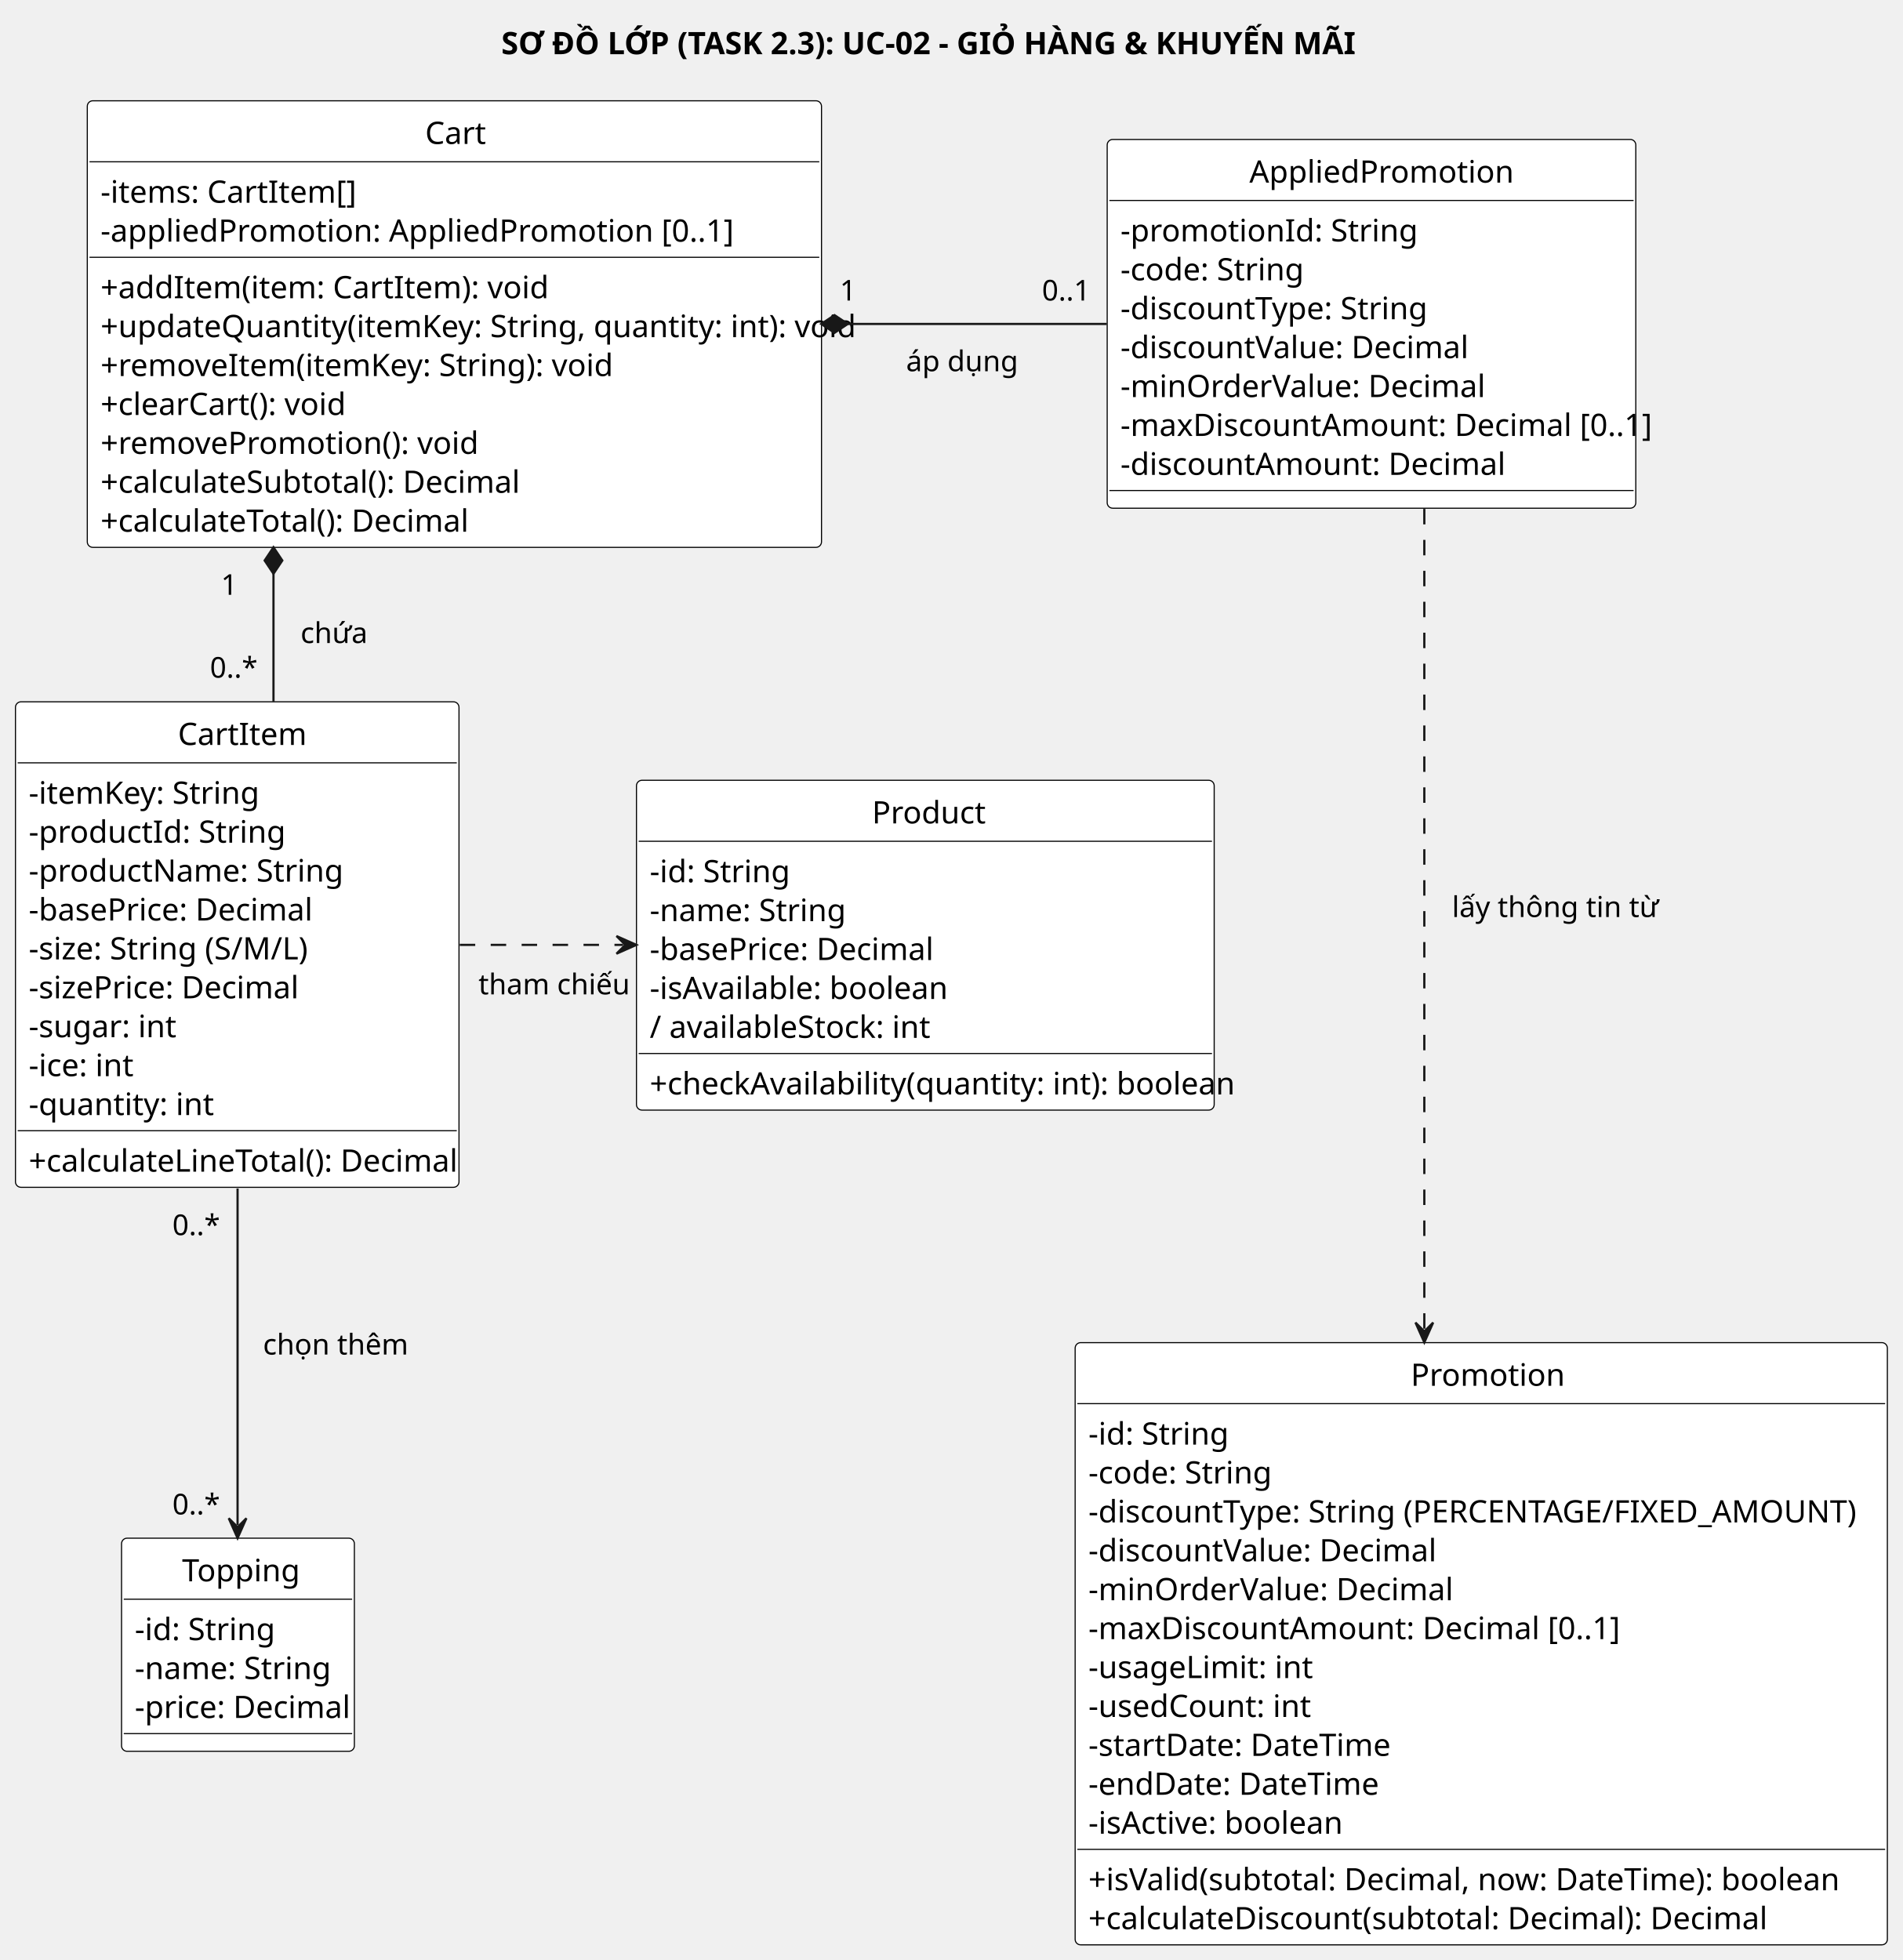
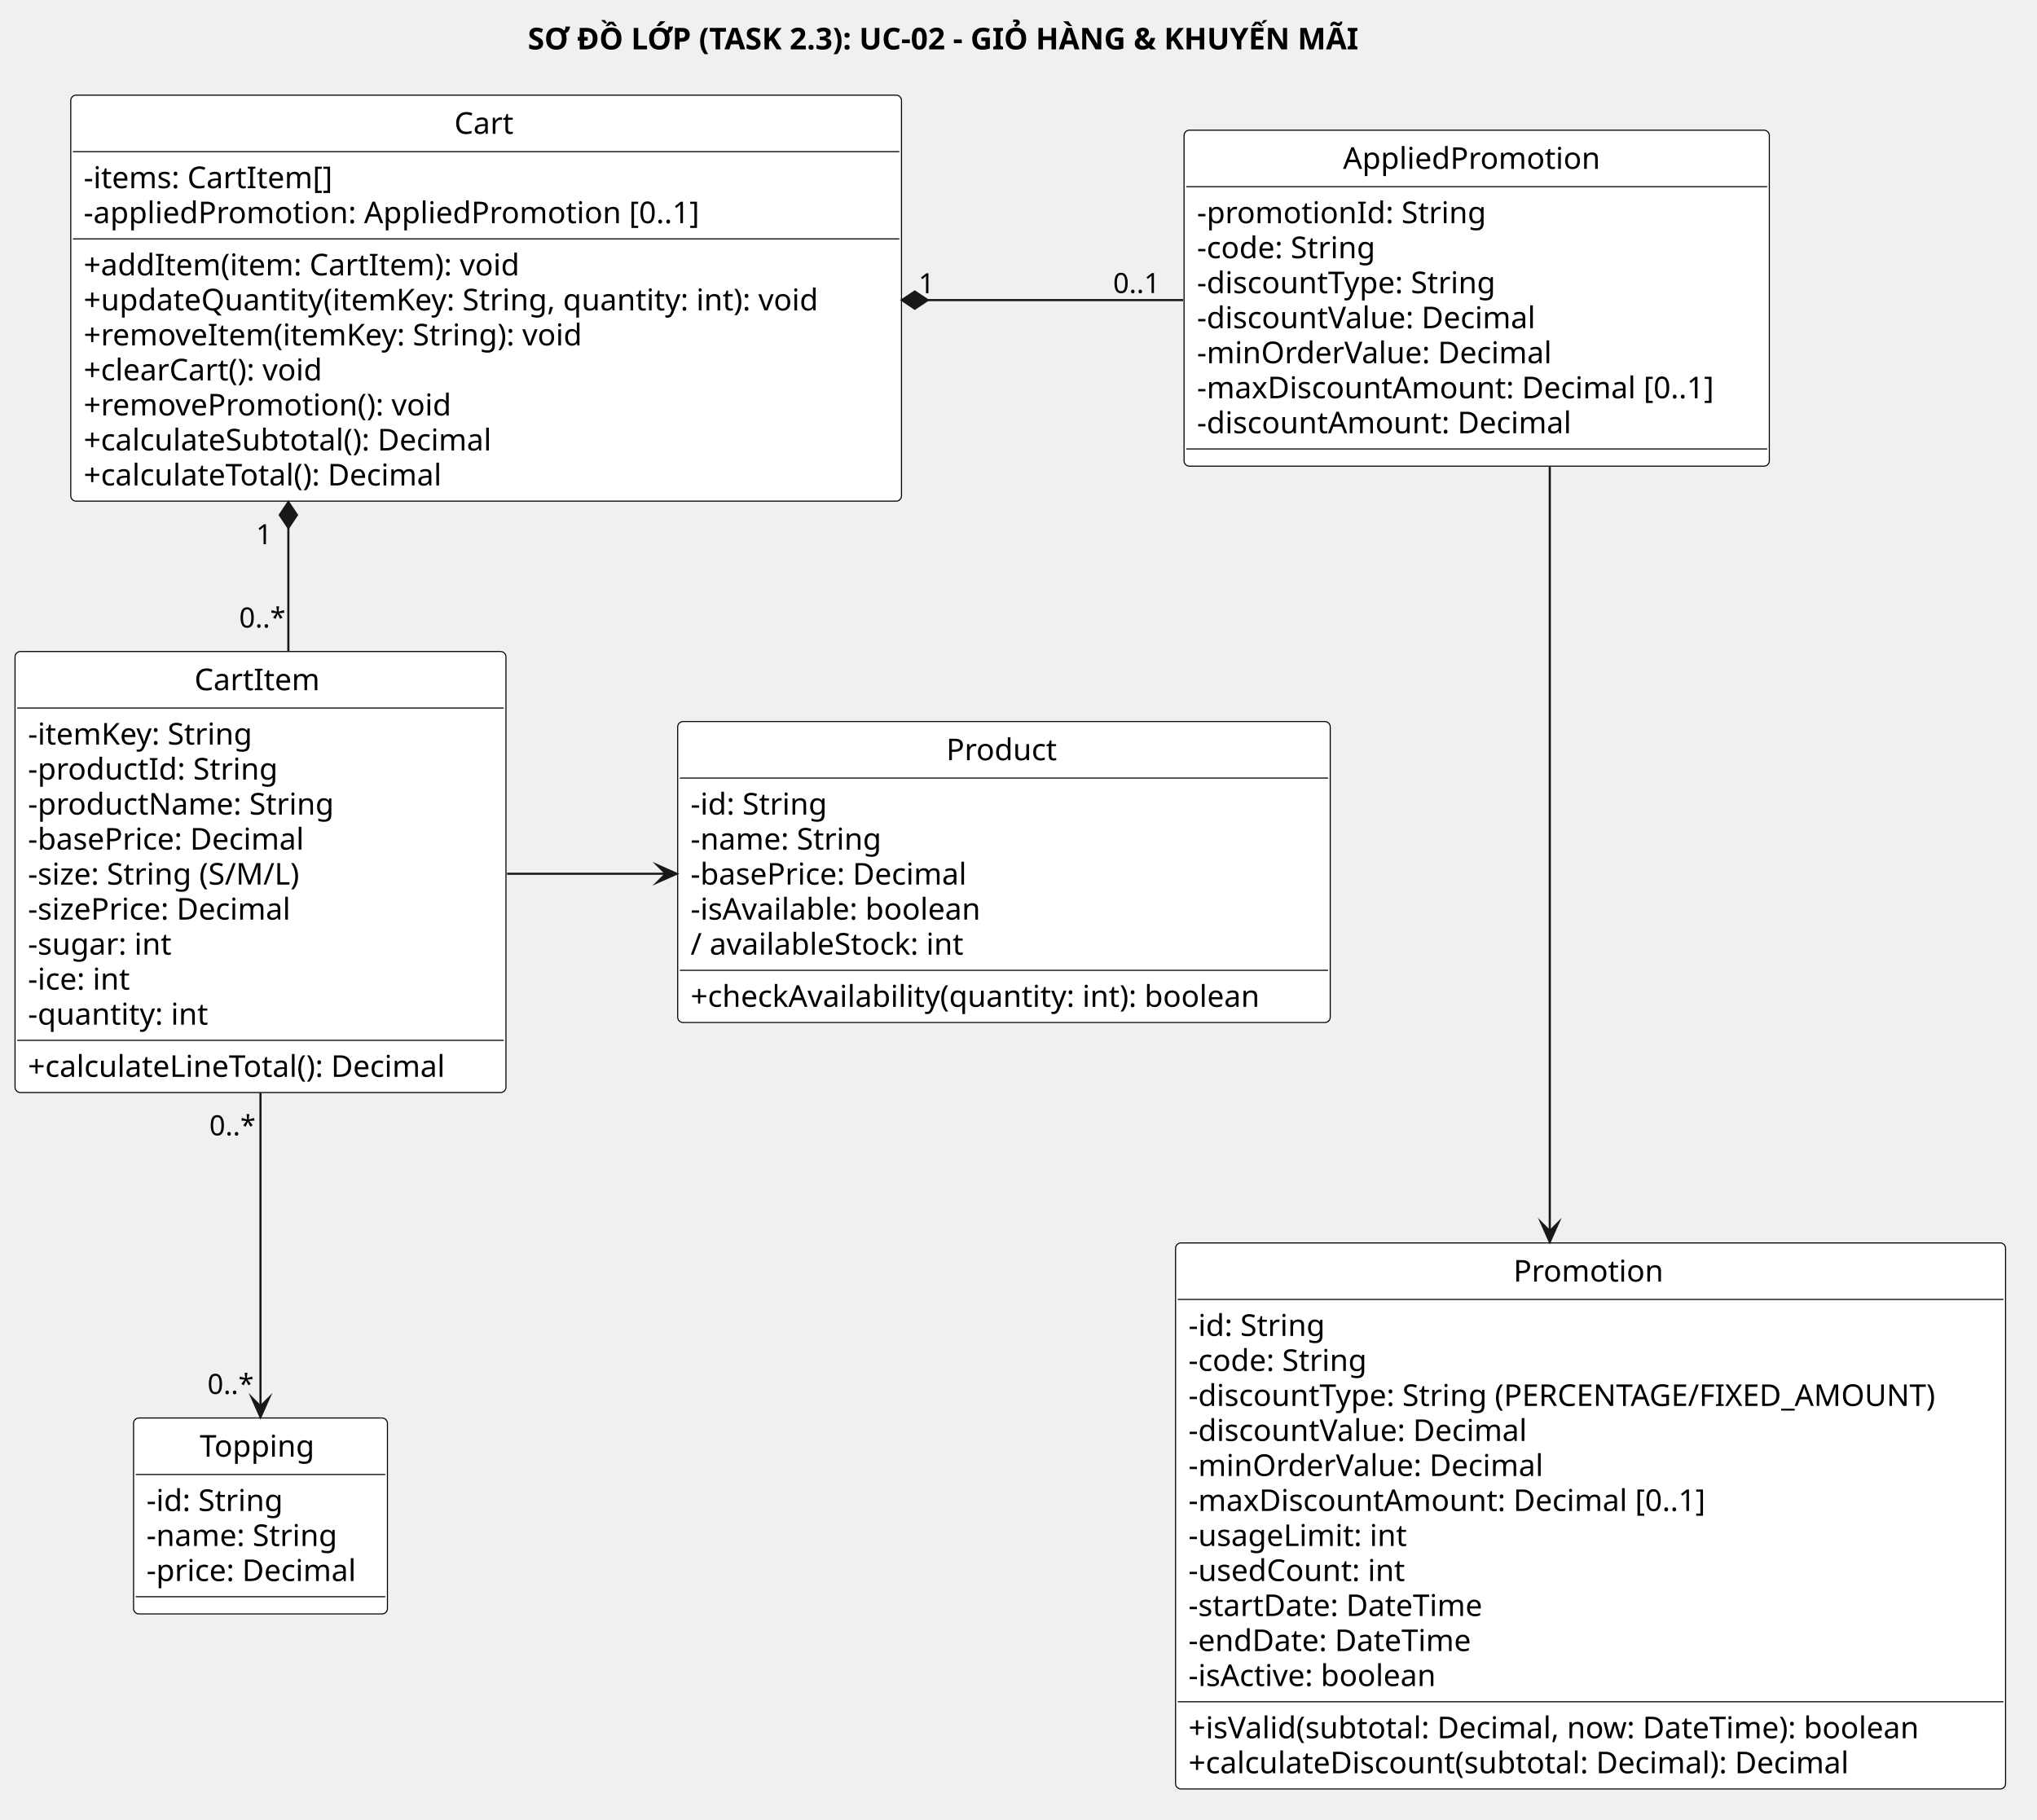
- <svg xmlns="http://www.w3.org/2000/svg" contentStyleType="text/css" data-diagram-type="CLASS" height="887px" preserveAspectRatio="none" style="width:861px;height:887px;background:#FFFFFF;" version="1.1" viewBox="0 0 861 887" width="861px" zoomAndPan="magnify">
+ <svg xmlns="http://www.w3.org/2000/svg" version="1.1" data-diagram-type="CLASS" style="width:948px;height:847px;background:#FFFFFF;" width="948px" height="847px" viewBox="0 0 948 847" zoomAndPan="magnify" preserveAspectRatio="none" contentStyleType="text/css">
  <defs />
-   <g>
-     <text fill="#000000" font-family="sans-serif" font-size="14" font-weight="bold" lengthAdjust="spacing" textLength="393.353" x="226.835" y="24.533">SƠ ĐỒ LỚP (TASK 2.3): UC-02 - GIỎ HÀNG &amp; KHUYẾN MÃI</text>
-     <g class="entity" data-entity="Cart" data-source-line="15" data-uid="ent0002" id="entity_Cart">
-       <rect fill="#FFFFFF" height="202.094" rx="2.5" ry="2.5" style="stroke:#000000;stroke-width:0.5;" width="332.223" x="39.5" y="45.609" />
-       <text fill="#000000" font-family="sans-serif" font-size="14" lengthAdjust="spacing" textLength="26.448" x="192.387" y="65.143">Cart</text>
-       <line style="stroke:#000000;stroke-width:0.5;" x1="40.5" x2="370.723" y1="73.219" y2="73.219" />
-       <text fill="#000000" font-family="sans-serif" font-size="14" lengthAdjust="spacing" textLength="107.345" x="45.5" y="91.752">-items: CartItem[]</text>
-       <text fill="#000000" font-family="sans-serif" font-size="14" lengthAdjust="spacing" textLength="266.93" x="45.5" y="109.361">-appliedPromotion: AppliedPromotion [0..1]</text>
-       <line style="stroke:#000000;stroke-width:0.5;" x1="40.5" x2="370.723" y1="116.438" y2="116.438" />
-       <text fill="#000000" font-family="sans-serif" font-size="14" lengthAdjust="spacing" textLength="189.451" x="45.5" y="134.971">+addItem(item: CartItem): void</text>
-       <text fill="#000000" font-family="sans-serif" font-size="14" lengthAdjust="spacing" textLength="320.223" x="45.5" y="152.58">+updateQuantity(itemKey: String, quantity: int): void</text>
-       <text fill="#000000" font-family="sans-serif" font-size="14" lengthAdjust="spacing" textLength="219.796" x="45.5" y="170.19">+removeItem(itemKey: String): void</text>
-       <text fill="#000000" font-family="sans-serif" font-size="14" lengthAdjust="spacing" textLength="107.755" x="45.5" y="187.799">+clearCart(): void</text>
-       <text fill="#000000" font-family="sans-serif" font-size="14" lengthAdjust="spacing" textLength="161.451" x="45.5" y="205.408">+removePromotion(): void</text>
-       <text fill="#000000" font-family="sans-serif" font-size="14" lengthAdjust="spacing" textLength="182.472" x="45.5" y="223.018">+calculateSubtotal(): Decimal</text>
-       <text fill="#000000" font-family="sans-serif" font-size="14" lengthAdjust="spacing" textLength="162.224" x="45.5" y="240.627">+calculateTotal(): Decimal</text>
+   <g font-family="sans-serif" lengthAdjust="spacing">
+     <g class="title" data-source-line="13">
+       <text x="245.624" y="22.995" fill="#000" font-size="14" textLength="450.126" font-weight="700">SƠ ĐỒ LỚP (TASK 2.3): UC-02 - GIỎ HÀNG &amp; KHUYẾN MÃI</text>
    </g>
-     <g class="entity" data-entity="CartItem" data-source-line="26" data-uid="ent0003" id="entity_CartItem">
-       <rect fill="#FFFFFF" height="219.703" rx="2.5" ry="2.5" style="stroke:#000000;stroke-width:0.5;" width="200.692" x="7" y="317.609" />
-       <text fill="#000000" font-family="sans-serif" font-size="14" lengthAdjust="spacing" textLength="53.676" x="80.508" y="337.143">CartItem</text>
-       <line style="stroke:#000000;stroke-width:0.5;" x1="8" x2="206.692" y1="345.219" y2="345.219" />
-       <text fill="#000000" font-family="sans-serif" font-size="14" lengthAdjust="spacing" textLength="99.586" x="13" y="363.752">-itemKey: String</text>
-       <text fill="#000000" font-family="sans-serif" font-size="14" lengthAdjust="spacing" textLength="107.386" x="13" y="381.361">-productId: String</text>
-       <text fill="#000000" font-family="sans-serif" font-size="14" lengthAdjust="spacing" textLength="133.055" x="13" y="398.971">-productName: String</text>
-       <text fill="#000000" font-family="sans-serif" font-size="14" lengthAdjust="spacing" textLength="125.262" x="13" y="416.58">-basePrice: Decimal</text>
-       <text fill="#000000" font-family="sans-serif" font-size="14" lengthAdjust="spacing" textLength="123.689" x="13" y="434.19">-size: String (S/M/L)</text>
-       <text fill="#000000" font-family="sans-serif" font-size="14" lengthAdjust="spacing" textLength="119.8" x="13" y="451.799">-sizePrice: Decimal</text>
-       <text fill="#000000" font-family="sans-serif" font-size="14" lengthAdjust="spacing" textLength="62.248" x="13" y="469.408">-sugar: int</text>
-       <text fill="#000000" font-family="sans-serif" font-size="14" lengthAdjust="spacing" textLength="45.124" x="13" y="487.018">-ice: int</text>
-       <text fill="#000000" font-family="sans-serif" font-size="14" lengthAdjust="spacing" textLength="76.262" x="13" y="504.627">-quantity: int</text>
-       <line style="stroke:#000000;stroke-width:0.5;" x1="8" x2="206.692" y1="511.703" y2="511.703" />
-       <text fill="#000000" font-family="sans-serif" font-size="14" lengthAdjust="spacing" textLength="188.692" x="13" y="530.236">+calculateLineTotal(): Decimal</text>
+     <g class="entity" data-qualified-name="Cart" id="ent0001" data-source-line="15">
+       <rect x="32.93" y="44.297" width="386.616" height="188.969" fill="#FFF" style="stroke:#000;stroke-width:0.5;" rx="2.5" ry="2.5" />
+       <text x="211.438" y="62.292" fill="#000" font-size="14" textLength="29.6">Cart</text>
+       <line x1="33.93" y1="70.594" x2="418.546" y2="70.594" style="stroke:#000;stroke-width:0.5;" />
+       <text x="38.93" y="87.589" fill="#000" font-size="14" textLength="125.535">-items: CartItem[]</text>
+       <text x="38.93" y="103.886" fill="#000" font-size="14" textLength="304.138">-appliedPromotion: AppliedPromotion [0..1]</text>
+       <line x1="33.93" y1="111.188" x2="418.546" y2="111.188" style="stroke:#000;stroke-width:0.5;" />
+       <text x="38.93" y="128.183" fill="#000" font-size="14" textLength="221.936">+addItem(item: CartItem): void</text>
+       <text x="38.93" y="144.479" fill="#000" font-size="14" textLength="374.616">+updateQuantity(itemKey: String, quantity: int): void</text>
+       <text x="38.93" y="160.776" fill="#000" font-size="14" textLength="255.445">+removeItem(itemKey: String): void</text>
+       <text x="38.93" y="177.073" fill="#000" font-size="14" textLength="125.583">+clearCart(): void</text>
+       <text x="38.93" y="193.37" fill="#000" font-size="14" textLength="186.703">+removePromotion(): void</text>
+       <text x="38.93" y="209.667" fill="#000" font-size="14" textLength="210.875">+calculateSubtotal(): Decimal</text>
+       <text x="38.93" y="225.964" fill="#000" font-size="14" textLength="187.291">+calculateTotal(): Decimal</text>
    </g>
-     <g class="entity" data-entity="Topping" data-source-line="38" data-uid="ent0004" id="entity_Topping">
-       <rect fill="#FFFFFF" height="96.438" rx="2.5" ry="2.5" style="stroke:#000000;stroke-width:0.5;" width="105.352" x="55" y="696.109" />
-       <text fill="#000000" font-family="sans-serif" font-size="14" lengthAdjust="spacing" textLength="50.593" x="82.379" y="715.643">Topping</text>
-       <line style="stroke:#000000;stroke-width:0.5;" x1="56" x2="159.352" y1="723.719" y2="723.719" />
-       <text fill="#000000" font-family="sans-serif" font-size="14" lengthAdjust="spacing" textLength="59.91" x="61" y="742.252">-id: String</text>
-       <text fill="#000000" font-family="sans-serif" font-size="14" lengthAdjust="spacing" textLength="84.034" x="61" y="759.861">-name: String</text>
-       <text fill="#000000" font-family="sans-serif" font-size="14" lengthAdjust="spacing" textLength="93.352" x="61" y="777.471">-price: Decimal</text>
-       <line style="stroke:#000000;stroke-width:0.5;" x1="56" x2="159.352" y1="784.547" y2="784.547" />
+     <g class="entity" data-qualified-name="CartItem" id="ent0002" data-source-line="26">
+       <rect x="7" y="303.267" width="228.467" height="205.266" fill="#FFF" style="stroke:#000;stroke-width:0.5;" rx="2.5" ry="2.5" />
+       <text x="90.499" y="321.262" fill="#000" font-size="14" textLength="61.469">CartItem</text>
+       <line x1="8" y1="329.564" x2="234.467" y2="329.564" style="stroke:#000;stroke-width:0.5;" />
+       <text x="13" y="346.559" fill="#000" font-size="14" textLength="113.709">-itemKey: String</text>
+       <text x="13" y="362.856" fill="#000" font-size="14" textLength="123.17">-productId: String</text>
+       <text x="13" y="379.153" fill="#000" font-size="14" textLength="151.457">-productName: String</text>
+       <text x="13" y="395.449" fill="#000" font-size="14" textLength="139.077">-basePrice: Decimal</text>
+       <text x="13" y="411.746" fill="#000" font-size="14" textLength="136.719">-size: String (S/M/L)</text>
+       <text x="13" y="428.043" fill="#000" font-size="14" textLength="132.85">-sizePrice: Decimal</text>
+       <text x="13" y="444.34" fill="#000" font-size="14" textLength="71.859">-sugar: int</text>
+       <text x="13" y="460.637" fill="#000" font-size="14" textLength="52.671">-ice: int</text>
+       <text x="13" y="476.934" fill="#000" font-size="14" textLength="90.836">-quantity: int</text>
+       <line x1="8" y1="484.236" x2="234.467" y2="484.236" style="stroke:#000;stroke-width:0.5;" />
+       <text x="13" y="501.231" fill="#000" font-size="14" textLength="216.467">+calculateLineTotal(): Decimal</text>
    </g>
-     <g class="entity" data-entity="AppliedPromotion" data-source-line="43" data-uid="ent0005" id="entity_AppliedPromotion">
-       <rect fill="#FFFFFF" height="166.875" rx="2.5" ry="2.5" style="stroke:#000000;stroke-width:0.5;" width="239.192" x="501" y="63.109" />
-       <text fill="#000000" font-family="sans-serif" font-size="14" lengthAdjust="spacing" textLength="110.51" x="565.341" y="82.643">AppliedPromotion</text>
-       <line style="stroke:#000000;stroke-width:0.5;" x1="502" x2="739.192" y1="90.719" y2="90.719" />
-       <text fill="#000000" font-family="sans-serif" font-size="14" lengthAdjust="spacing" textLength="122.944" x="507" y="109.252">-promotionId: String</text>
-       <text fill="#000000" font-family="sans-serif" font-size="14" lengthAdjust="spacing" textLength="79.372" x="507" y="126.861">-code: String</text>
-       <text fill="#000000" font-family="sans-serif" font-size="14" lengthAdjust="spacing" textLength="132.282" x="507" y="144.471">-discountType: String</text>
-       <text fill="#000000" font-family="sans-serif" font-size="14" lengthAdjust="spacing" textLength="150.958" x="507" y="162.08">-discountValue: Decimal</text>
-       <text fill="#000000" font-family="sans-serif" font-size="14" lengthAdjust="spacing" textLength="157.158" x="507" y="179.69">-minOrderValue: Decimal</text>
-       <text fill="#000000" font-family="sans-serif" font-size="14" lengthAdjust="spacing" textLength="227.192" x="507" y="197.299">-maxDiscountAmount: Decimal [0..1]</text>
-       <text fill="#000000" font-family="sans-serif" font-size="14" lengthAdjust="spacing" textLength="163.399" x="507" y="214.908">-discountAmount: Decimal</text>
-       <line style="stroke:#000000;stroke-width:0.5;" x1="502" x2="739.192" y1="221.984" y2="221.984" />
+     <g class="entity" data-qualified-name="Topping" id="ent0003" data-source-line="38">
+       <rect x="62.16" y="660.017" width="118.148" height="91.188" fill="#FFF" style="stroke:#000;stroke-width:0.5;" rx="2.5" ry="2.5" />
+       <text x="92.964" y="678.012" fill="#000" font-size="14" textLength="56.54">Topping</text>
+       <line x1="63.16" y1="686.314" x2="179.308" y2="686.314" style="stroke:#000;stroke-width:0.5;" />
+       <text x="68.16" y="703.309" fill="#000" font-size="14" textLength="68.776">-id: String</text>
+       <text x="68.16" y="719.606" fill="#000" font-size="14" textLength="95.703">-name: String</text>
+       <text x="68.16" y="735.903" fill="#000" font-size="14" textLength="106.148">-price: Decimal</text>
+       <line x1="63.16" y1="743.204" x2="179.308" y2="743.204" style="stroke:#000;stroke-width:0.5;" />
    </g>
-     <g class="entity" data-entity="Promotion" data-source-line="52" data-uid="ent0006" id="entity_Promotion">
-       <rect fill="#FFFFFF" height="272.531" rx="2.5" ry="2.5" style="stroke:#000000;stroke-width:0.5;" width="367.523" x="486.5" y="607.609" />
-       <text fill="#000000" font-family="sans-serif" font-size="14" lengthAdjust="spacing" textLength="63.807" x="638.358" y="627.143">Promotion</text>
-       <line style="stroke:#000000;stroke-width:0.5;" x1="487.5" x2="853.023" y1="635.219" y2="635.219" />
-       <text fill="#000000" font-family="sans-serif" font-size="14" lengthAdjust="spacing" textLength="59.91" x="492.5" y="653.752">-id: String</text>
-       <text fill="#000000" font-family="sans-serif" font-size="14" lengthAdjust="spacing" textLength="79.372" x="492.5" y="671.361">-code: String</text>
-       <text fill="#000000" font-family="sans-serif" font-size="14" lengthAdjust="spacing" textLength="355.523" x="492.5" y="688.971">-discountType: String (PERCENTAGE/FIXED_AMOUNT)</text>
-       <text fill="#000000" font-family="sans-serif" font-size="14" lengthAdjust="spacing" textLength="150.958" x="492.5" y="706.58">-discountValue: Decimal</text>
-       <text fill="#000000" font-family="sans-serif" font-size="14" lengthAdjust="spacing" textLength="157.158" x="492.5" y="724.189">-minOrderValue: Decimal</text>
-       <text fill="#000000" font-family="sans-serif" font-size="14" lengthAdjust="spacing" textLength="227.192" x="492.5" y="741.799">-maxDiscountAmount: Decimal [0..1]</text>
-       <text fill="#000000" font-family="sans-serif" font-size="14" lengthAdjust="spacing" textLength="94.931" x="492.5" y="759.408">-usageLimit: int</text>
-       <text fill="#000000" font-family="sans-serif" font-size="14" lengthAdjust="spacing" textLength="94.944" x="492.5" y="777.018">-usedCount: int</text>
-       <text fill="#000000" font-family="sans-serif" font-size="14" lengthAdjust="spacing" textLength="129.924" x="492.5" y="794.627">-startDate: DateTime</text>
-       <text fill="#000000" font-family="sans-serif" font-size="14" lengthAdjust="spacing" textLength="126.055" x="492.5" y="812.236">-endDate: DateTime</text>
-       <text fill="#000000" font-family="sans-serif" font-size="14" lengthAdjust="spacing" textLength="110.503" x="492.5" y="829.846">-isActive: boolean</text>
-       <line style="stroke:#000000;stroke-width:0.5;" x1="487.5" x2="853.023" y1="836.922" y2="836.922" />
-       <text fill="#000000" font-family="sans-serif" font-size="14" lengthAdjust="spacing" textLength="325.65" x="492.5" y="855.455">+isValid(subtotal: Decimal, now: DateTime): boolean</text>
-       <text fill="#000000" font-family="sans-serif" font-size="14" lengthAdjust="spacing" textLength="292.947" x="492.5" y="873.064">+calculateDiscount(subtotal: Decimal): Decimal</text>
+     <g class="entity" data-qualified-name="AppliedPromotion" id="ent0004" data-source-line="43">
+       <rect x="551.05" y="60.597" width="272.374" height="156.375" fill="#FFF" style="stroke:#000;stroke-width:0.5;" rx="2.5" ry="2.5" />
+       <text x="625.03" y="78.592" fill="#000" font-size="14" textLength="124.414">AppliedPromotion</text>
+       <line x1="552.05" y1="86.894" x2="822.424" y2="86.894" style="stroke:#000;stroke-width:0.5;" />
+       <text x="557.05" y="103.889" fill="#000" font-size="14" textLength="141.244">-promotionId: String</text>
+       <text x="557.05" y="120.186" fill="#000" font-size="14" textLength="89.763">-code: String</text>
+       <text x="557.05" y="136.483" fill="#000" font-size="14" textLength="149.905">-discountType: String</text>
+       <text x="557.05" y="152.779" fill="#000" font-size="14" textLength="170.406">-discountValue: Decimal</text>
+       <text x="557.05" y="169.076" fill="#000" font-size="14" textLength="177.27">-minOrderValue: Decimal</text>
+       <text x="557.05" y="185.373" fill="#000" font-size="14" textLength="260.374">-maxDiscountAmount: Decimal [0..1]</text>
+       <text x="557.05" y="201.67" fill="#000" font-size="14" textLength="185.89">-discountAmount: Decimal</text>
+       <line x1="552.05" y1="208.972" x2="822.424" y2="208.972" style="stroke:#000;stroke-width:0.5;" />
    </g>
-     <g class="entity" data-entity="Product" data-source-line="67" data-uid="ent0007" id="entity_Product">
-       <rect fill="#FFFFFF" height="149.266" rx="2.5" ry="2.5" style="stroke:#000000;stroke-width:0.5;" width="261.416" x="288" y="353.109" />
-       <text fill="#000000" font-family="sans-serif" font-size="14" lengthAdjust="spacing" textLength="48.248" x="394.584" y="372.643">Product</text>
-       <line style="stroke:#000000;stroke-width:0.5;" x1="289" x2="548.416" y1="380.719" y2="380.719" />
-       <text fill="#000000" font-family="sans-serif" font-size="14" lengthAdjust="spacing" textLength="59.91" x="294" y="399.252">-id: String</text>
-       <text fill="#000000" font-family="sans-serif" font-size="14" lengthAdjust="spacing" textLength="84.034" x="294" y="416.861">-name: String</text>
-       <text fill="#000000" font-family="sans-serif" font-size="14" lengthAdjust="spacing" textLength="125.262" x="294" y="434.471">-basePrice: Decimal</text>
-       <text fill="#000000" font-family="sans-serif" font-size="14" lengthAdjust="spacing" textLength="129.192" x="294" y="452.08">-isAvailable: boolean</text>
-       <text fill="#000000" font-family="sans-serif" font-size="14" lengthAdjust="spacing" textLength="120.62" x="294" y="469.69">/ availableStock: int</text>
-       <line style="stroke:#000000;stroke-width:0.5;" x1="289" x2="548.416" y1="476.766" y2="476.766" />
-       <text fill="#000000" font-family="sans-serif" font-size="14" lengthAdjust="spacing" textLength="249.416" x="294" y="495.299">+checkAvailability(quantity: int): boolean</text>
+     <g class="entity" data-qualified-name="Promotion" id="ent0005" data-source-line="52">
+       <rect x="547.1" y="578.527" width="386.274" height="254.156" fill="#FFF" style="stroke:#000;stroke-width:0.5;" rx="2.5" ry="2.5" />
+       <text x="704.345" y="596.522" fill="#000" font-size="14" textLength="71.784">Promotion</text>
+       <line x1="548.1" y1="604.824" x2="932.374" y2="604.824" style="stroke:#000;stroke-width:0.5;" />
+       <text x="553.1" y="621.819" fill="#000" font-size="14" textLength="68.776">-id: String</text>
+       <text x="553.1" y="638.116" fill="#000" font-size="14" textLength="89.763">-code: String</text>
+       <text x="553.1" y="654.413" fill="#000" font-size="14" textLength="374.274">-discountType: String (PERCENTAGE/FIXED_AMOUNT)</text>
+       <text x="553.1" y="670.709" fill="#000" font-size="14" textLength="170.406">-discountValue: Decimal</text>
+       <text x="553.1" y="687.006" fill="#000" font-size="14" textLength="177.27">-minOrderValue: Decimal</text>
+       <text x="553.1" y="703.303" fill="#000" font-size="14" textLength="260.374">-maxDiscountAmount: Decimal [0..1]</text>
+       <text x="553.1" y="719.6" fill="#000" font-size="14" textLength="109.423">-usageLimit: int</text>
+       <text x="553.1" y="735.897" fill="#000" font-size="14" textLength="107.714">-usedCount: int</text>
+       <text x="553.1" y="752.194" fill="#000" font-size="14" textLength="148.442">-startDate: DateTime</text>
+       <text x="553.1" y="768.491" fill="#000" font-size="14" textLength="142.208">-endDate: DateTime</text>
+       <text x="553.1" y="784.788" fill="#000" font-size="14" textLength="124.927">-isActive: boolean</text>
+       <line x1="548.1" y1="792.089" x2="932.374" y2="792.089" style="stroke:#000;stroke-width:0.5;" />
+       <text x="553.1" y="809.084" fill="#000" font-size="14" textLength="372.23">+isValid(subtotal: Decimal, now: DateTime): boolean</text>
+       <text x="553.1" y="825.381" fill="#000" font-size="14" textLength="336.998">+calculateDiscount(subtotal: Decimal): Decimal</text>
    </g>
-     <g class="link" data-entity-1="Cart" data-entity-2="CartItem" data-source-line="76" data-uid="lnk8" id="link_Cart_CartItem">
-       <path codeLine="76" d="M123.75,259.659 C123.75,282.319 123.75,294.459 123.75,317.469" fill="none" id="Cart-backto-CartItem" style="stroke:#181818;stroke-width:1;" />
-       <polygon fill="#181818" points="123.75,247.659,119.75,253.659,123.75,259.659,127.75,253.659,123.75,247.659" style="stroke:#181818;stroke-width:1;" />
-       <text fill="#000000" font-family="sans-serif" font-size="13" lengthAdjust="spacing" textLength="29.663" x="136" y="291">chứa</text>
-       <text fill="#000000" font-family="sans-serif" font-size="13" lengthAdjust="spacing" textLength="7.23" x="100" y="269.172">1</text>
-       <text fill="#000000" font-family="sans-serif" font-size="13" lengthAdjust="spacing" textLength="19.513" x="95" y="306.681">0..*</text>
+     <g class="entity" data-qualified-name="Product" id="ent0006" data-source-line="67">
+       <rect x="315.39" y="335.857" width="303.696" height="140.078" fill="#FFF" style="stroke:#000;stroke-width:0.5;" rx="2.5" ry="2.5" />
+       <text x="440.383" y="353.852" fill="#000" font-size="14" textLength="53.71">Product</text>
+       <line x1="316.39" y1="362.154" x2="618.086" y2="362.154" style="stroke:#000;stroke-width:0.5;" />
+       <text x="321.39" y="379.149" fill="#000" font-size="14" textLength="68.776">-id: String</text>
+       <text x="321.39" y="395.446" fill="#000" font-size="14" textLength="95.703">-name: String</text>
+       <text x="321.39" y="411.743" fill="#000" font-size="14" textLength="139.077">-basePrice: Decimal</text>
+       <text x="321.39" y="428.039" fill="#000" font-size="14" textLength="145.564">-isAvailable: boolean</text>
+       <text x="321.39" y="444.336" fill="#000" font-size="14" textLength="138.523">/ availableStock: int</text>
+       <line x1="316.39" y1="451.638" x2="618.086" y2="451.638" style="stroke:#000;stroke-width:0.5;" />
+       <text x="321.39" y="468.633" fill="#000" font-size="14" textLength="291.696">+checkAvailability(quantity: int): boolean</text>
    </g>
-     <g class="link" data-entity-1="Cart" data-entity-2="AppliedPromotion" data-source-line="77" data-uid="lnk9" id="link_Cart_AppliedPromotion">
-       <path codeLine="77" d="M383.61,146.609 C426.82,146.609 460.52,146.609 500.81,146.609" fill="none" id="Cart-backto-AppliedPromotion" style="stroke:#181818;stroke-width:1;" />
-       <polygon fill="#181818" points="371.61,146.609,377.61,150.609,383.61,146.609,377.61,142.609,371.61,146.609" style="stroke:#181818;stroke-width:1;" />
-       <text fill="#000000" font-family="sans-serif" font-size="13" lengthAdjust="spacing" textLength="46.992" x="410" y="168">áp dụng</text>
-       <text fill="#000000" font-family="sans-serif" font-size="13" lengthAdjust="spacing" textLength="7.23" x="380" y="136">1</text>
-       <text fill="#000000" font-family="sans-serif" font-size="13" lengthAdjust="spacing" textLength="21.684" x="471.485" y="136">0..1</text>
+     <g class="link" data-entity-1="ent0001" data-entity-2="ent0002" id="lnk7" data-source-line="76" data-link-type="composition">
+       <path d="M134.2,245.707 C134.2,268.197 134.2,280.297 134.2,303.117" style="stroke:#181818;stroke-width:1;" fill="none" id="Cart-backto-CartItem" codeLine="76" />
+       <polygon points="134.2,233.707,130.2,239.707,134.2,245.707,138.2,239.707,134.2,233.707" fill="#181818" style="stroke:#181818;stroke-width:1;stroke-linejoin:miter;stroke-miterlimit:10;" />
+       <text x="119.157" y="253.301" fill="#000" font-size="13">1</text>
+       <text x="111.309" y="292.09" fill="#000" font-size="13" textLength="23.036">0..*</text>
    </g>
-     <g class="link" data-entity-1="CartItem" data-entity-2="Topping" data-source-line="78" data-uid="lnk10" id="link_CartItem_Topping">
-       <path codeLine="78" d="M107.5,537.859 C107.5,591.919 107.5,648.229 107.5,690.089" fill="none" id="CartItem-to-Topping" style="stroke:#181818;stroke-width:1;" />
-       <polygon fill="#181818" points="107.5,696.089,111.5,687.089,107.5,691.089,103.5,687.089,107.5,696.089" style="stroke:#181818;stroke-width:1;" />
-       <text fill="#000000" font-family="sans-serif" font-size="13" lengthAdjust="spacing" textLength="60.703" x="119" y="613">chọn thêm</text>
-       <text fill="#000000" font-family="sans-serif" font-size="13" lengthAdjust="spacing" textLength="19.513" x="78" y="558.951">0..*</text>
-       <text fill="#000000" font-family="sans-serif" font-size="13" lengthAdjust="spacing" textLength="19.513" x="78" y="685.35">0..*</text>
+     <g class="link" data-entity-1="ent0001" data-entity-2="ent0004" id="lnk8" data-source-line="77" data-link-type="composition">
+       <path d="M431.74,139.687 C475.72,139.687 509.55,139.687 550.59,139.687" style="stroke:#181818;stroke-width:1;" fill="none" id="Cart-backto-AppliedPromotion" codeLine="77" />
+       <polygon points="419.74,139.687,425.74,143.687,431.74,139.687,425.74,135.687,419.74,139.687" fill="#181818" style="stroke:#181818;stroke-width:1;stroke-linejoin:miter;stroke-miterlimit:10;" />
+       <text x="427.46" y="136.499" fill="#000" font-size="13">1</text>
+       <text x="518.02" y="136.376" fill="#000" font-size="13" textLength="24.807">0..1</text>
    </g>
-     <g class="link" data-entity-1="CartItem" data-entity-2="Product" data-source-line="79" data-uid="lnk11" id="link_CartItem_Product">
-       <path codeLine="79" d="M208.04,427.609 C233.51,427.609 255.23,427.609 281.95,427.609" fill="none" id="CartItem-to-Product" style="stroke:#181818;stroke-width:1;stroke-dasharray:7.0,7.0;" />
-       <polygon fill="#181818" points="287.95,427.609,278.95,423.609,282.95,427.609,278.95,431.609,287.95,427.609" style="stroke:#181818;stroke-width:1;" />
-       <text fill="#000000" font-family="sans-serif" font-size="13" lengthAdjust="spacing" textLength="63.591" x="216.5" y="450">tham chiếu</text>
+     <g class="link" data-entity-1="ent0002" data-entity-2="ent0003" id="lnk9" data-source-line="78" data-link-type="dependency">
+       <path d="M121.23,508.627 C121.23,559.967 121.23,614.527 121.23,654.597" style="stroke:#181818;stroke-width:1;" fill="none" id="CartItem-to-Topping" codeLine="78" />
+       <polygon points="121.23,659.597,125.23,650.597,121.23,654.597,117.23,650.597,121.23,659.597" fill="#181818" style="stroke:#181818;stroke-width:1;stroke-linejoin:miter;stroke-miterlimit:10;" />
+       <text x="97.422" y="528.449" fill="#000" font-size="13" textLength="23.036">0..*</text>
+       <text x="96.543" y="648.814" fill="#000" font-size="13" textLength="23.036">0..*</text>
    </g>
-     <g class="link" data-entity-1="AppliedPromotion" data-entity-2="Promotion" data-source-line="80" data-uid="lnk12" id="link_AppliedPromotion_Promotion">
-       <path codeLine="80" d="M644.5,230.319 C644.5,328.119 644.5,485.319 644.5,601.529" fill="none" id="AppliedPromotion-to-Promotion" style="stroke:#181818;stroke-width:1;stroke-dasharray:7.0,7.0;" />
-       <polygon fill="#181818" points="644.5,607.529,648.5,598.529,644.5,602.529,640.5,598.529,644.5,607.529" style="stroke:#181818;stroke-width:1;" />
-       <text fill="#000000" font-family="sans-serif" font-size="13" lengthAdjust="spacing" textLength="86.03" x="657" y="415">lấy thông tin từ</text>
+     <g class="link" data-entity-1="ent0002" data-entity-2="ent0006" id="lnk10" data-source-line="79" data-link-type="dependency">
+       <path d="M235.97,406.687 C261.24,406.687 283.4,406.687 309.9,406.687" style="stroke:#181818;stroke-width:1;" fill="none" id="CartItem-to-Product" codeLine="79" />
+       <polygon points="314.9,406.687,305.9,402.687,309.9,406.687,305.9,410.687,314.9,406.687" fill="#181818" style="stroke:#181818;stroke-width:1;stroke-linejoin:miter;stroke-miterlimit:10;" />
+     </g>
+     <g class="link" data-entity-1="ent0004" data-entity-2="ent0005" id="lnk11" data-source-line="80" data-link-type="dependency">
+       <path d="M721.25,217.297 C721.25,310.537 721.25,462.327 721.25,573.057" style="stroke:#181818;stroke-width:1;" fill="none" id="AppliedPromotion-to-Promotion" codeLine="80" />
+       <polygon points="721.25,578.057,725.25,569.057,721.25,573.057,717.25,569.057,721.25,578.057" fill="#181818" style="stroke:#181818;stroke-width:1;stroke-linejoin:miter;stroke-miterlimit:10;" />
    </g>
  </g>
</svg>
